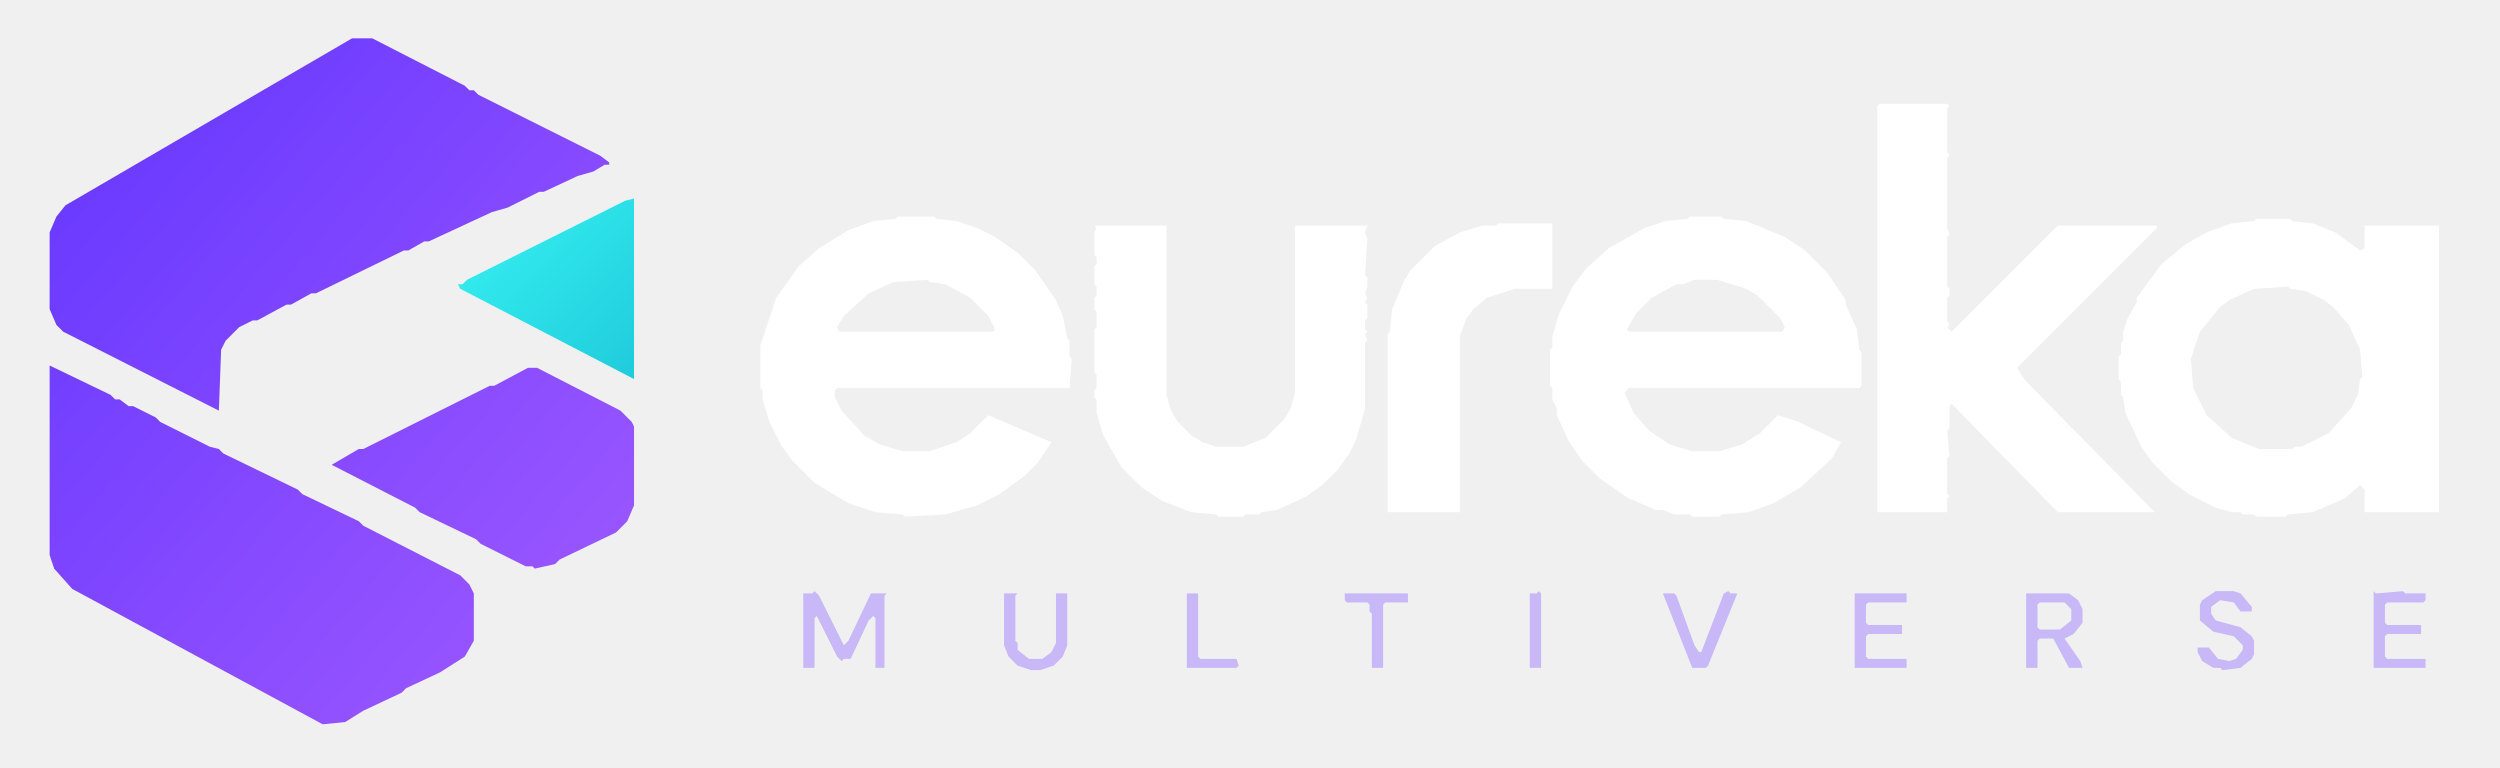
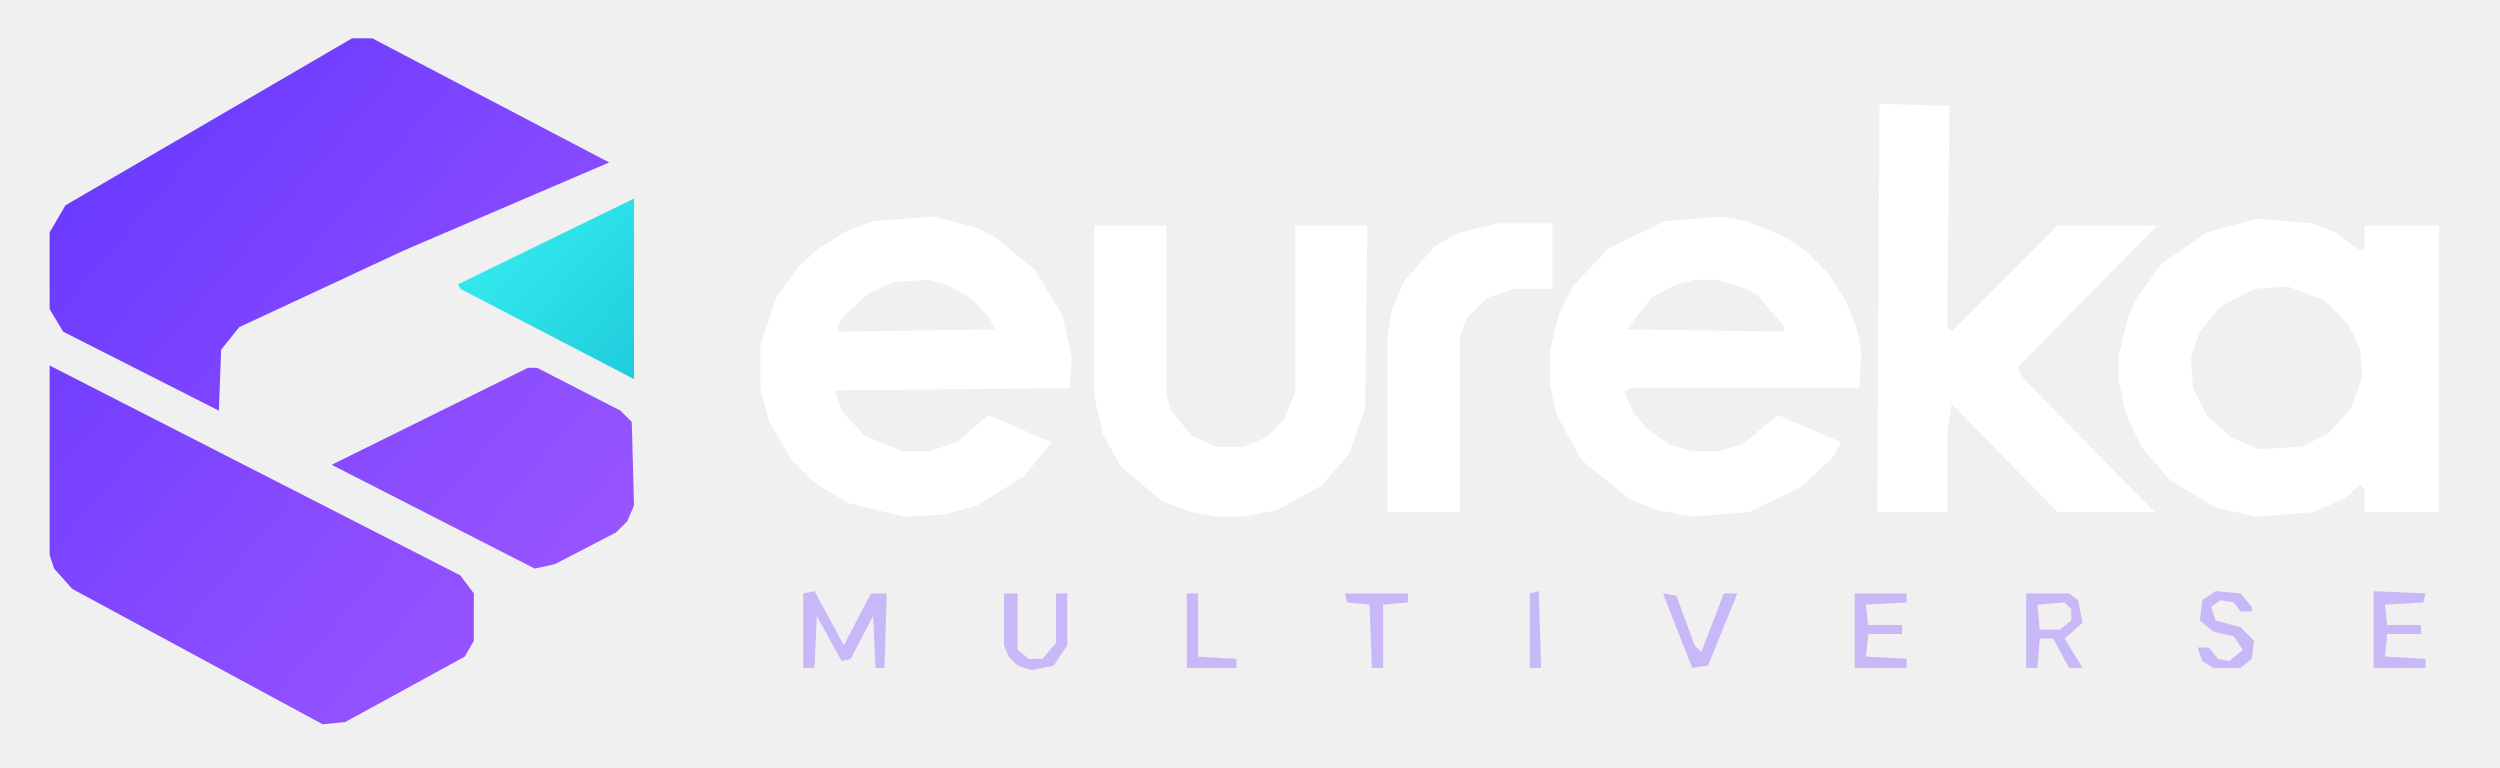
<svg xmlns="http://www.w3.org/2000/svg" viewBox="430 430 1108 340" role="img" aria-labelledby="title desc">
  <defs>
    <linearGradient id="violet" x1="0" y1="0" x2="1" y2="1">
      <stop stop-color="#6236ff" />
      <stop offset=".53" stop-color="#8549ff" />
      <stop offset="1" stop-color="#a05bff" />
    </linearGradient>
    <linearGradient id="cyan" x1="0" y1="0" x2="1" y2="1">
      <stop stop-color="#37f3f3" />
      <stop offset="1" stop-color="#20cbdc" />
    </linearGradient>
  </defs>
-   <path fill="url(#violet)" fill-rule="evenodd" d="M711,654 L711,619 L710,617 L705,612 L668,593 L664,593 L649,601 L647,601 L591,629 L589,629 L577,636 L614,655 L616,657 L641,669 L643,671 L663,681 L666,681 L667,682 L676,680 L678,678 L703,666 L708,661Z M452,592 L452,676 L454,682 L462,691 L573,751 L583,750 L591,745 L608,737 L610,735 L625,728 L636,721 L640,714 L640,693 L638,689 L634,685 L591,663 L589,661 L564,649 L562,647 L529,631 L527,629 L523,628 L501,617 L499,615 L489,610 L487,610 L483,607 L481,607 L479,605Z M700,502 L696,499 L642,472 L640,470 L638,470 L636,468 L595,447 L586,447 L459,521 L455,526 L452,533 L452,567 L455,574 L458,577 L527,612 L528,585 L530,581 L536,575 L542,572 L544,572 L557,565 L559,565 L568,560 L570,560 L609,541 L611,541 L618,537 L620,537 L648,524 L655,522 L669,515 L671,515 L686,508 L693,506 L698,503 L700,503Z" />
-   <path fill="url(#cyan)" fill-rule="evenodd" d="M711,598 L711,518 L707,519 L637,554 L635,556 L633,556 L634,558Z" />
-   <path fill="#fff" fill-rule="evenodd" d="M915,530 L916,531 L915,533 L915,543 L916,544 L916,547 L915,548 L915,556 L916,557 L916,561 L915,562 L915,567 L916,568 L916,575 L915,576 L915,595 L916,596 L916,602 L915,603 L915,606 L916,607 L916,613 L919,623 L927,637 L936,646 L945,652 L958,657 L969,658 L970,659 L981,659 L982,658 L988,658 L989,657 L996,656 L1009,650 L1016,645 L1023,638 L1028,631 L1031,625 L1035,611 L1035,582 L1036,581 L1035,578 L1036,577 L1035,576 L1035,572 L1036,571 L1036,565 L1035,564 L1036,562 L1035,560 L1036,557 L1036,553 L1035,552 L1036,536 L1035,533 L1036,530 L1004,530 L1004,604 L1002,611 L999,616 L991,624 L981,628 L969,628 L963,626 L958,623 L952,617 L949,612 L947,605 L947,530Z M1118,529 L1094,529 L1093,530 L1087,530 L1077,533 L1066,539 L1055,550 L1052,555 L1047,567 L1046,577 L1045,578 L1045,657 L1077,657 L1077,579 L1080,571 L1083,567 L1089,562 L1101,558 L1118,558Z M1388,547 L1377,562 L1377,564 L1373,571 L1371,577 L1371,581 L1370,582 L1370,587 L1369,588 L1369,598 L1370,599 L1370,605 L1371,606 L1372,613 L1379,628 L1384,635 L1392,643 L1400,649 L1412,655 L1419,657 L1423,657 L1424,658 L1429,658 L1430,659 L1443,659 L1444,658 L1455,657 L1469,651 L1476,645 L1478,647 L1478,657 L1511,657 L1511,530 L1478,530 L1478,540 L1476,541 L1465,533 L1455,529 L1446,528 L1445,527 L1430,527 L1429,528 L1419,529 L1408,533 L1399,538Z M1429,558 L1444,557 L1445,558 L1452,559 L1460,563 L1464,566 L1471,574 L1476,585 L1477,597 L1476,598 L1475,605 L1472,611 L1462,622 L1450,628 L1447,628 L1446,629 L1431,629 L1419,624 L1408,614 L1402,602 L1401,589 L1405,577 L1414,566 L1418,563Z M1168,528 L1159,531 L1143,540 L1133,549 L1127,557 L1121,569 L1118,579 L1118,584 L1117,585 L1117,601 L1118,602 L1118,607 L1120,611 L1120,614 L1125,625 L1131,634 L1139,642 L1152,651 L1164,656 L1167,656 L1172,658 L1179,658 L1180,659 L1192,659 L1193,658 L1205,657 L1216,653 L1228,646 L1242,633 L1246,626 L1227,617 L1218,614 L1210,622 L1202,627 L1192,630 L1180,630 L1170,627 L1161,621 L1154,613 L1150,604 L1152,602 L1254,602 L1255,601 L1255,586 L1254,585 L1253,576 L1248,565 L1248,563 L1240,551 L1230,541 L1221,535 L1204,528 L1194,527 L1193,526 L1179,526 L1178,527Z M1151,576 L1155,569 L1162,562 L1173,556 L1176,556 L1181,554 L1191,554 L1204,558 L1209,561 L1219,571 L1221,575 L1220,577 L1152,577Z M817,528 L806,532 L793,540 L784,548 L774,562 L767,583 L767,602 L768,603 L768,607 L771,617 L776,627 L781,634 L791,644 L806,653 L818,657 L830,658 L831,659 L849,658 L863,654 L873,649 L884,641 L890,635 L896,626 L868,614 L860,622 L854,626 L842,630 L830,630 L820,627 L813,623 L803,612 L800,606 L800,603 L801,602 L904,602 L905,589 L904,588 L904,581 L903,580 L901,570 L898,563 L889,550 L881,542 L871,535 L863,531 L854,528 L845,527 L844,526 L828,526 L827,527Z M801,575 L804,570 L815,560 L826,555 L841,554 L842,555 L849,556 L860,562 L868,570 L871,576 L870,577 L802,577Z M1263,476 L1262,477 L1262,657 L1293,657 L1293,651 L1294,650 L1293,649 L1293,633 L1294,632 L1293,621 L1294,620 L1294,610 L1295,609 L1342,657 L1385,657 L1327,598 L1324,593 L1386,531 L1386,530 L1342,530 L1295,577 L1293,575 L1294,574 L1293,572 L1293,562 L1294,561 L1294,558 L1293,557 L1293,535 L1294,534 L1293,531 L1293,500 L1294,499 L1293,497 L1293,478 L1294,477 L1293,476Z" />
-   <path fill="#c8b8f8" fill-rule="evenodd" d="M1328,693 L1328,726 L1333,726 L1333,714 L1334,713 L1340,713 L1347,726 L1353,726 L1352,723 L1345,713 L1349,711 L1353,706 L1353,700 L1351,696 L1347,693Z M1333,698 L1334,697 L1345,697 L1348,700 L1348,705 L1343,709 L1334,709 L1333,708Z M1252,693 L1252,726 L1275,726 L1275,722 L1258,722 L1257,721 L1257,712 L1258,711 L1273,711 L1273,707 L1258,707 L1257,706 L1257,698 L1258,697 L1275,697 L1275,693Z M1026,693 L1026,696 L1027,697 L1036,697 L1037,698 L1037,701 L1038,702 L1038,726 L1043,726 L1043,698 L1044,697 L1054,697 L1054,693Z M956,693 L956,726 L978,726 L979,725 L978,722 L962,722 L961,721 L961,693Z M875,693 L875,716 L877,721 L881,725 L887,727 L891,727 L897,725 L901,721 L903,716 L903,693 L898,693 L898,715 L896,719 L892,722 L886,722 L881,718 L881,715 L880,714 L880,694 L881,693Z M1482,692 L1482,726 L1505,726 L1505,722 L1488,722 L1487,721 L1487,712 L1488,711 L1503,711 L1503,707 L1488,707 L1487,706 L1487,698 L1488,697 L1504,697 L1505,696 L1505,693 L1496,693 L1495,692 L1483,693Z M1412,692 L1406,696 L1405,698 L1405,705 L1411,710 L1420,712 L1424,716 L1424,718 L1421,722 L1418,723 L1413,722 L1409,717 L1404,717 L1404,719 L1406,723 L1411,726 L1414,726 L1415,727 L1423,726 L1428,722 L1429,720 L1429,714 L1428,712 L1423,708 L1412,705 L1410,702 L1410,699 L1414,696 L1420,697 L1423,701 L1428,701 L1428,699 L1423,693 L1420,692Z M1200,693 L1197,693 L1196,692 L1194,693 L1184,719 L1183,719 L1181,716 L1173,694 L1172,693 L1167,693 L1180,726 L1186,726 L1187,725Z M1112,692 L1111,693 L1108,693 L1108,726 L1113,726 L1113,693Z M786,693 L786,726 L791,726 L791,704 L792,703 L801,721 L803,723 L804,722 L807,722 L815,705 L817,703 L818,704 L818,726 L822,726 L822,694 L823,693 L816,693 L806,714 L804,716 L793,694 L791,692 L790,693Z" />
+   <path fill="url(#violet)" fill-rule="evenodd" d="M711,654 L710,617 L705,612 L668,593 L664,593 L577,636 L667,682 L676,680 L703,666 L708,661Z M452,592 L452,676 L454,682 L462,691 L573,751 L583,750 L636,721 L640,714 L640,693 L634,685Z M700,502 L595,447 L586,447 L459,521 L452,533 L452,567 L458,577 L527,612 L528,585 L536,575 L609,541Z" />
+   <path fill="url(#cyan)" fill-rule="evenodd" d="M711,598 L711,518 L633,556 L634,558Z" />
+   <path fill="#fff" fill-rule="evenodd" d="M915,530 L915,606 L919,623 L927,637 L945,652 L958,657 L970,659 L981,659 L996,656 L1016,645 L1028,631 L1035,611 L1036,530 L1004,530 L1004,604 L999,616 L991,624 L981,628 L969,628 L958,623 L949,612 L947,605 L947,530Z M1118,529 L1094,529 L1077,533 L1066,539 L1052,555 L1047,567 L1045,578 L1045,657 L1077,657 L1077,579 L1080,571 L1089,562 L1101,558 L1118,558Z M1388,547 L1377,562 L1373,571 L1369,588 L1369,598 L1372,613 L1379,628 L1392,643 L1412,655 L1430,659 L1455,657 L1469,651 L1476,645 L1478,647 L1478,657 L1511,657 L1511,530 L1478,530 L1478,540 L1476,541 L1465,533 L1455,529 L1430,527 L1408,533Z M1429,558 L1444,557 L1460,563 L1471,574 L1476,585 L1477,597 L1472,611 L1462,622 L1450,628 L1431,629 L1419,624 L1408,614 L1402,602 L1401,589 L1405,577 L1414,566Z M1168,528 L1143,540 L1127,557 L1121,569 L1117,585 L1117,601 L1120,614 L1131,634 L1152,651 L1164,656 L1180,659 L1205,657 L1228,646 L1242,633 L1246,626 L1218,614 L1202,627 L1192,630 L1180,630 L1170,627 L1161,621 L1154,613 L1150,604 L1152,602 L1254,602 L1255,586 L1253,576 L1248,563 L1240,551 L1230,541 L1221,535 L1204,528 L1193,526Z M1151,576 L1162,562 L1173,556 L1181,554 L1191,554 L1204,558 L1209,561 L1221,575 L1220,577Z M817,528 L806,532 L793,540 L784,548 L774,562 L767,583 L767,602 L771,617 L781,634 L791,644 L806,653 L831,659 L849,658 L863,654 L884,641 L896,626 L868,614 L854,626 L842,630 L830,630 L813,623 L803,612 L800,603 L904,602 L905,589 L901,570 L889,550 L871,535 L863,531 L844,526Z M801,575 L804,570 L815,560 L826,555 L841,554 L849,556 L860,562 L868,570 L871,576 L802,577Z M1263,476 L1262,657 L1293,657 L1293,621 L1295,609 L1342,657 L1385,657 L1327,598 L1324,593 L1386,530 L1342,530 L1295,577 L1293,575 L1294,477Z" />
+   <path fill="#c8b8f8" fill-rule="evenodd" d="M1328,693 L1328,726 L1333,726 L1334,713 L1340,713 L1347,726 L1353,726 L1345,713 L1353,706 L1351,696 L1347,693Z M1333,698 L1345,697 L1348,700 L1348,705 L1343,709 L1334,709Z M1252,693 L1252,726 L1275,726 L1275,722 L1257,721 L1258,711 L1273,711 L1273,707 L1258,707 L1257,698 L1275,697 L1275,693Z M1026,693 L1027,697 L1037,698 L1038,726 L1043,726 L1043,698 L1054,697 L1054,693Z M956,693 L956,726 L978,726 L978,722 L961,721 L961,693Z M875,693 L875,716 L877,721 L881,725 L887,727 L897,725 L903,716 L903,693 L898,693 L898,715 L892,722 L886,722 L881,718 L881,693Z M1482,692 L1482,726 L1505,726 L1505,722 L1487,721 L1488,711 L1503,711 L1503,707 L1488,707 L1487,698 L1504,697 L1505,693Z M1412,692 L1406,696 L1405,705 L1411,710 L1420,712 L1424,718 L1418,723 L1413,722 L1409,717 L1404,717 L1406,723 L1411,726 L1423,726 L1428,722 L1429,714 L1423,708 L1412,705 L1410,699 L1414,696 L1420,697 L1423,701 L1428,701 L1428,699 L1423,693Z M1200,693 L1194,693 L1184,719 L1181,716 L1173,694 L1167,693 L1180,726 L1187,725Z M1112,692 L1108,693 L1108,726 L1113,726Z M786,693 L786,726 L791,726 L792,703 L803,723 L807,722 L817,703 L818,726 L822,726 L823,693 L816,693 L804,716 L791,692Z" />
</svg>
